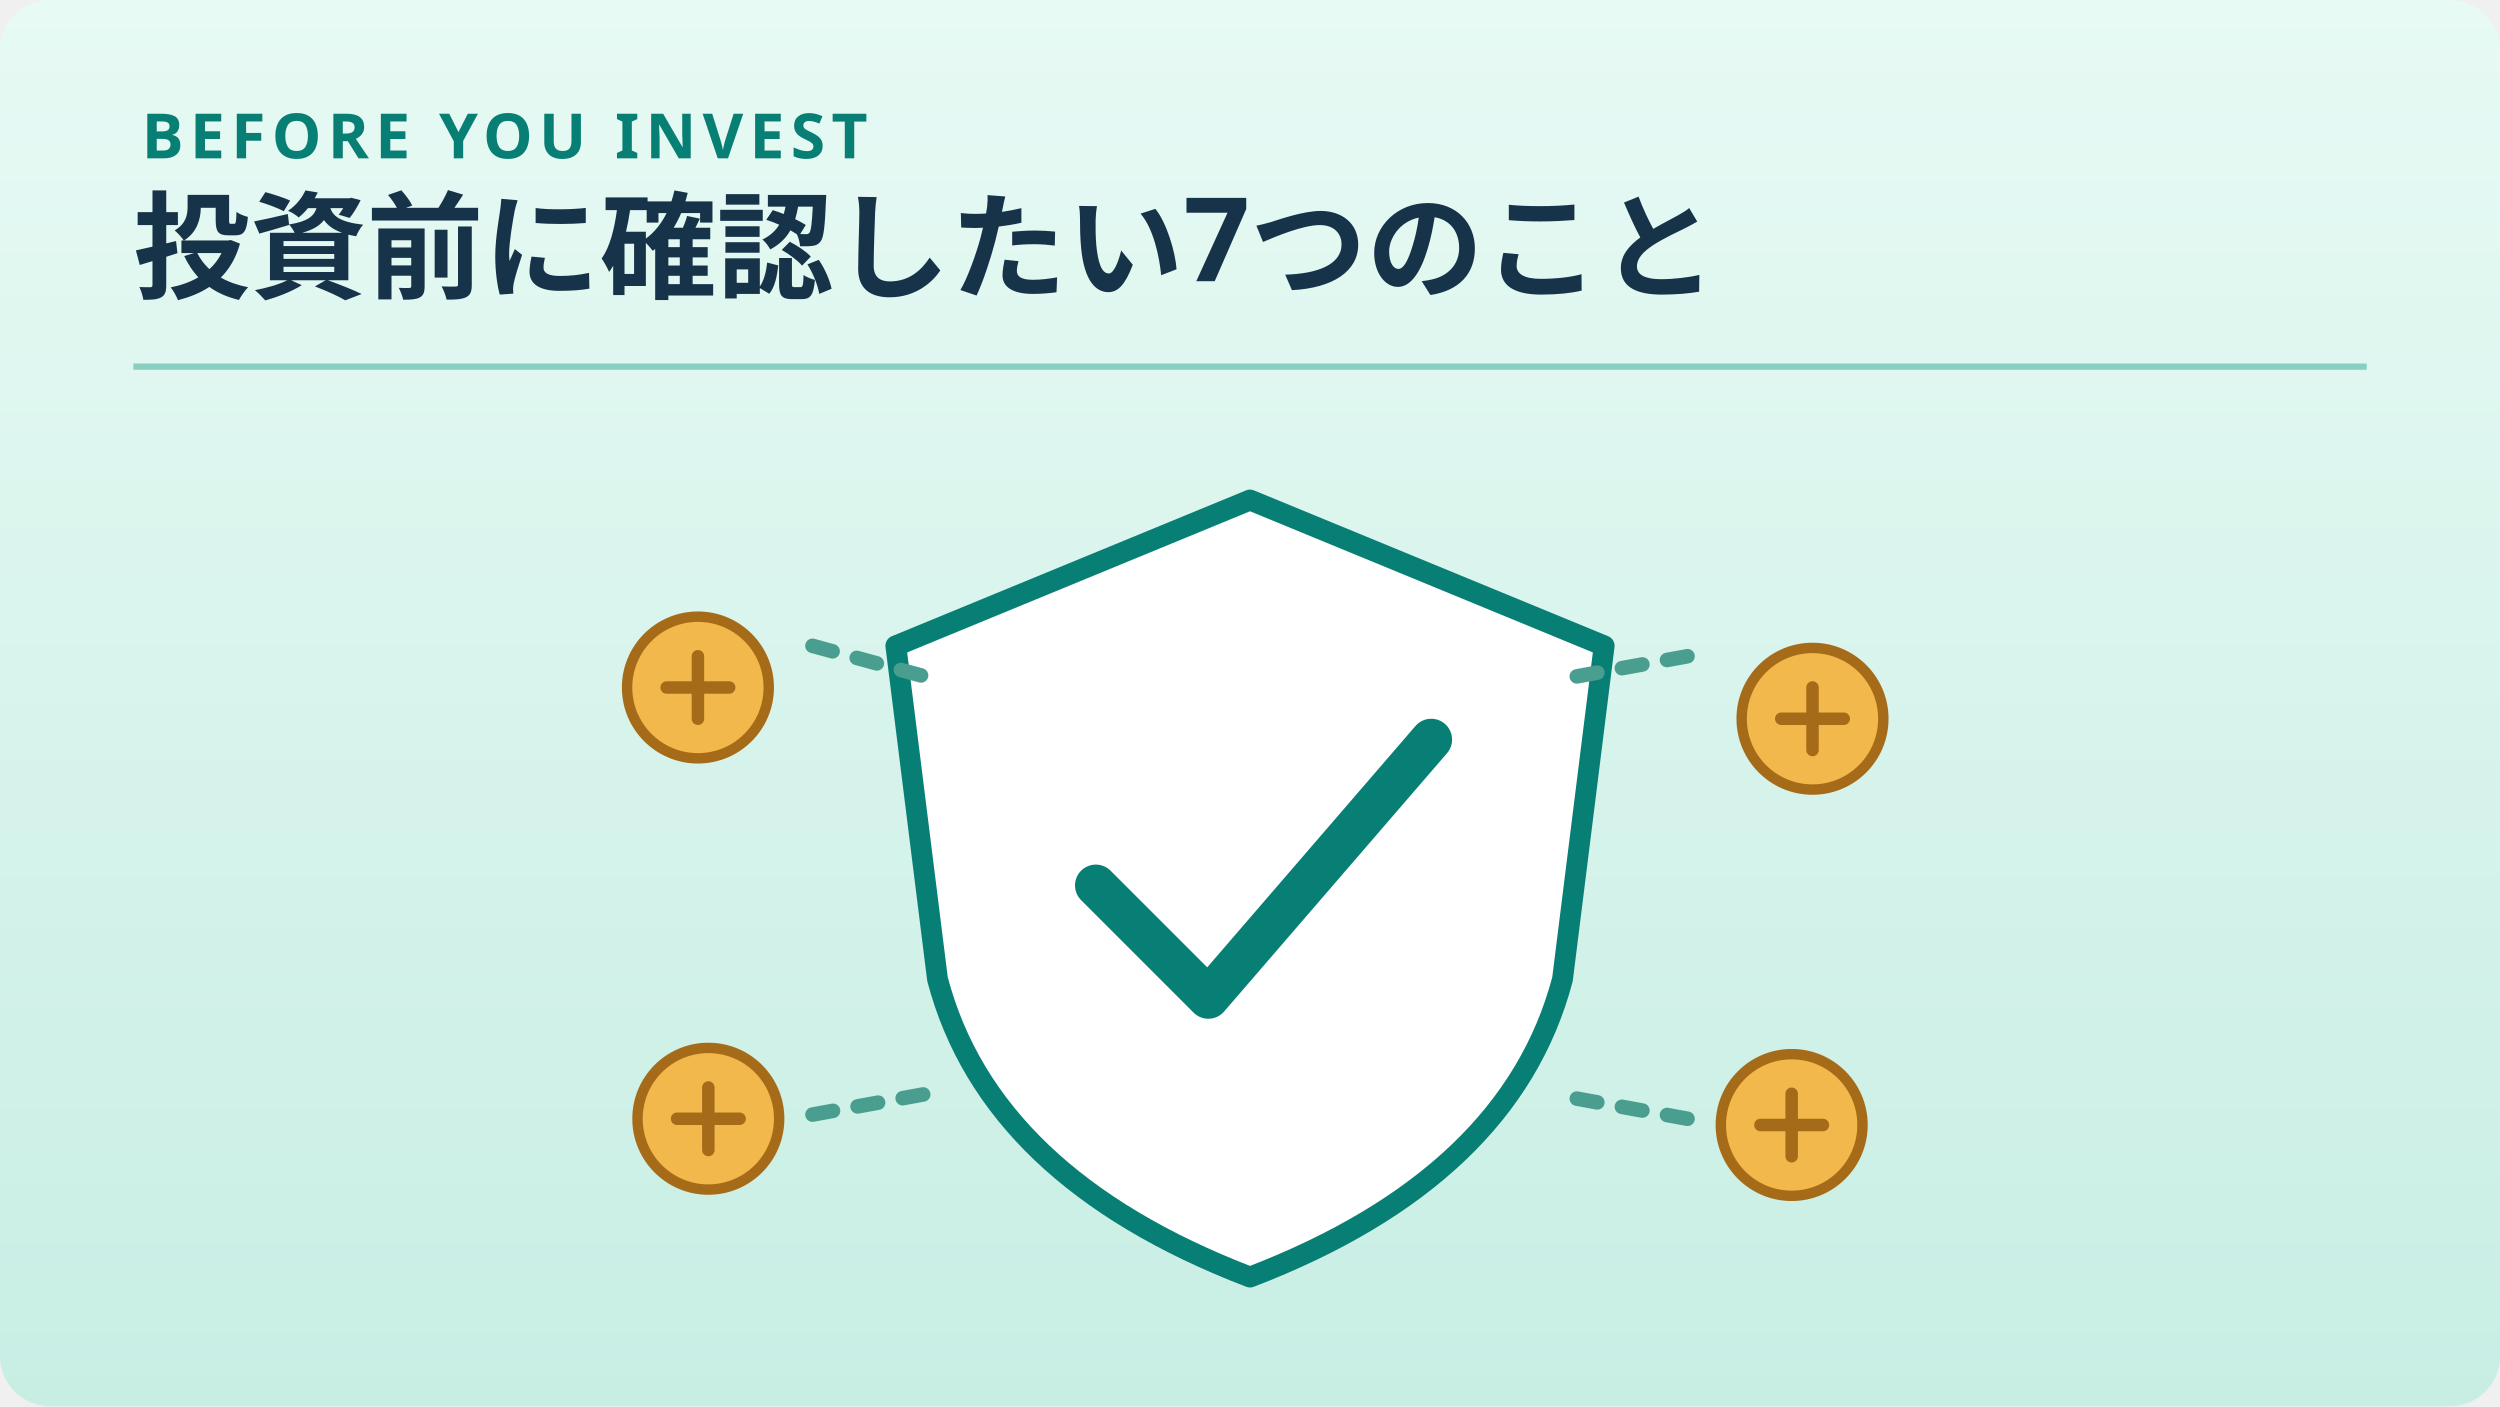
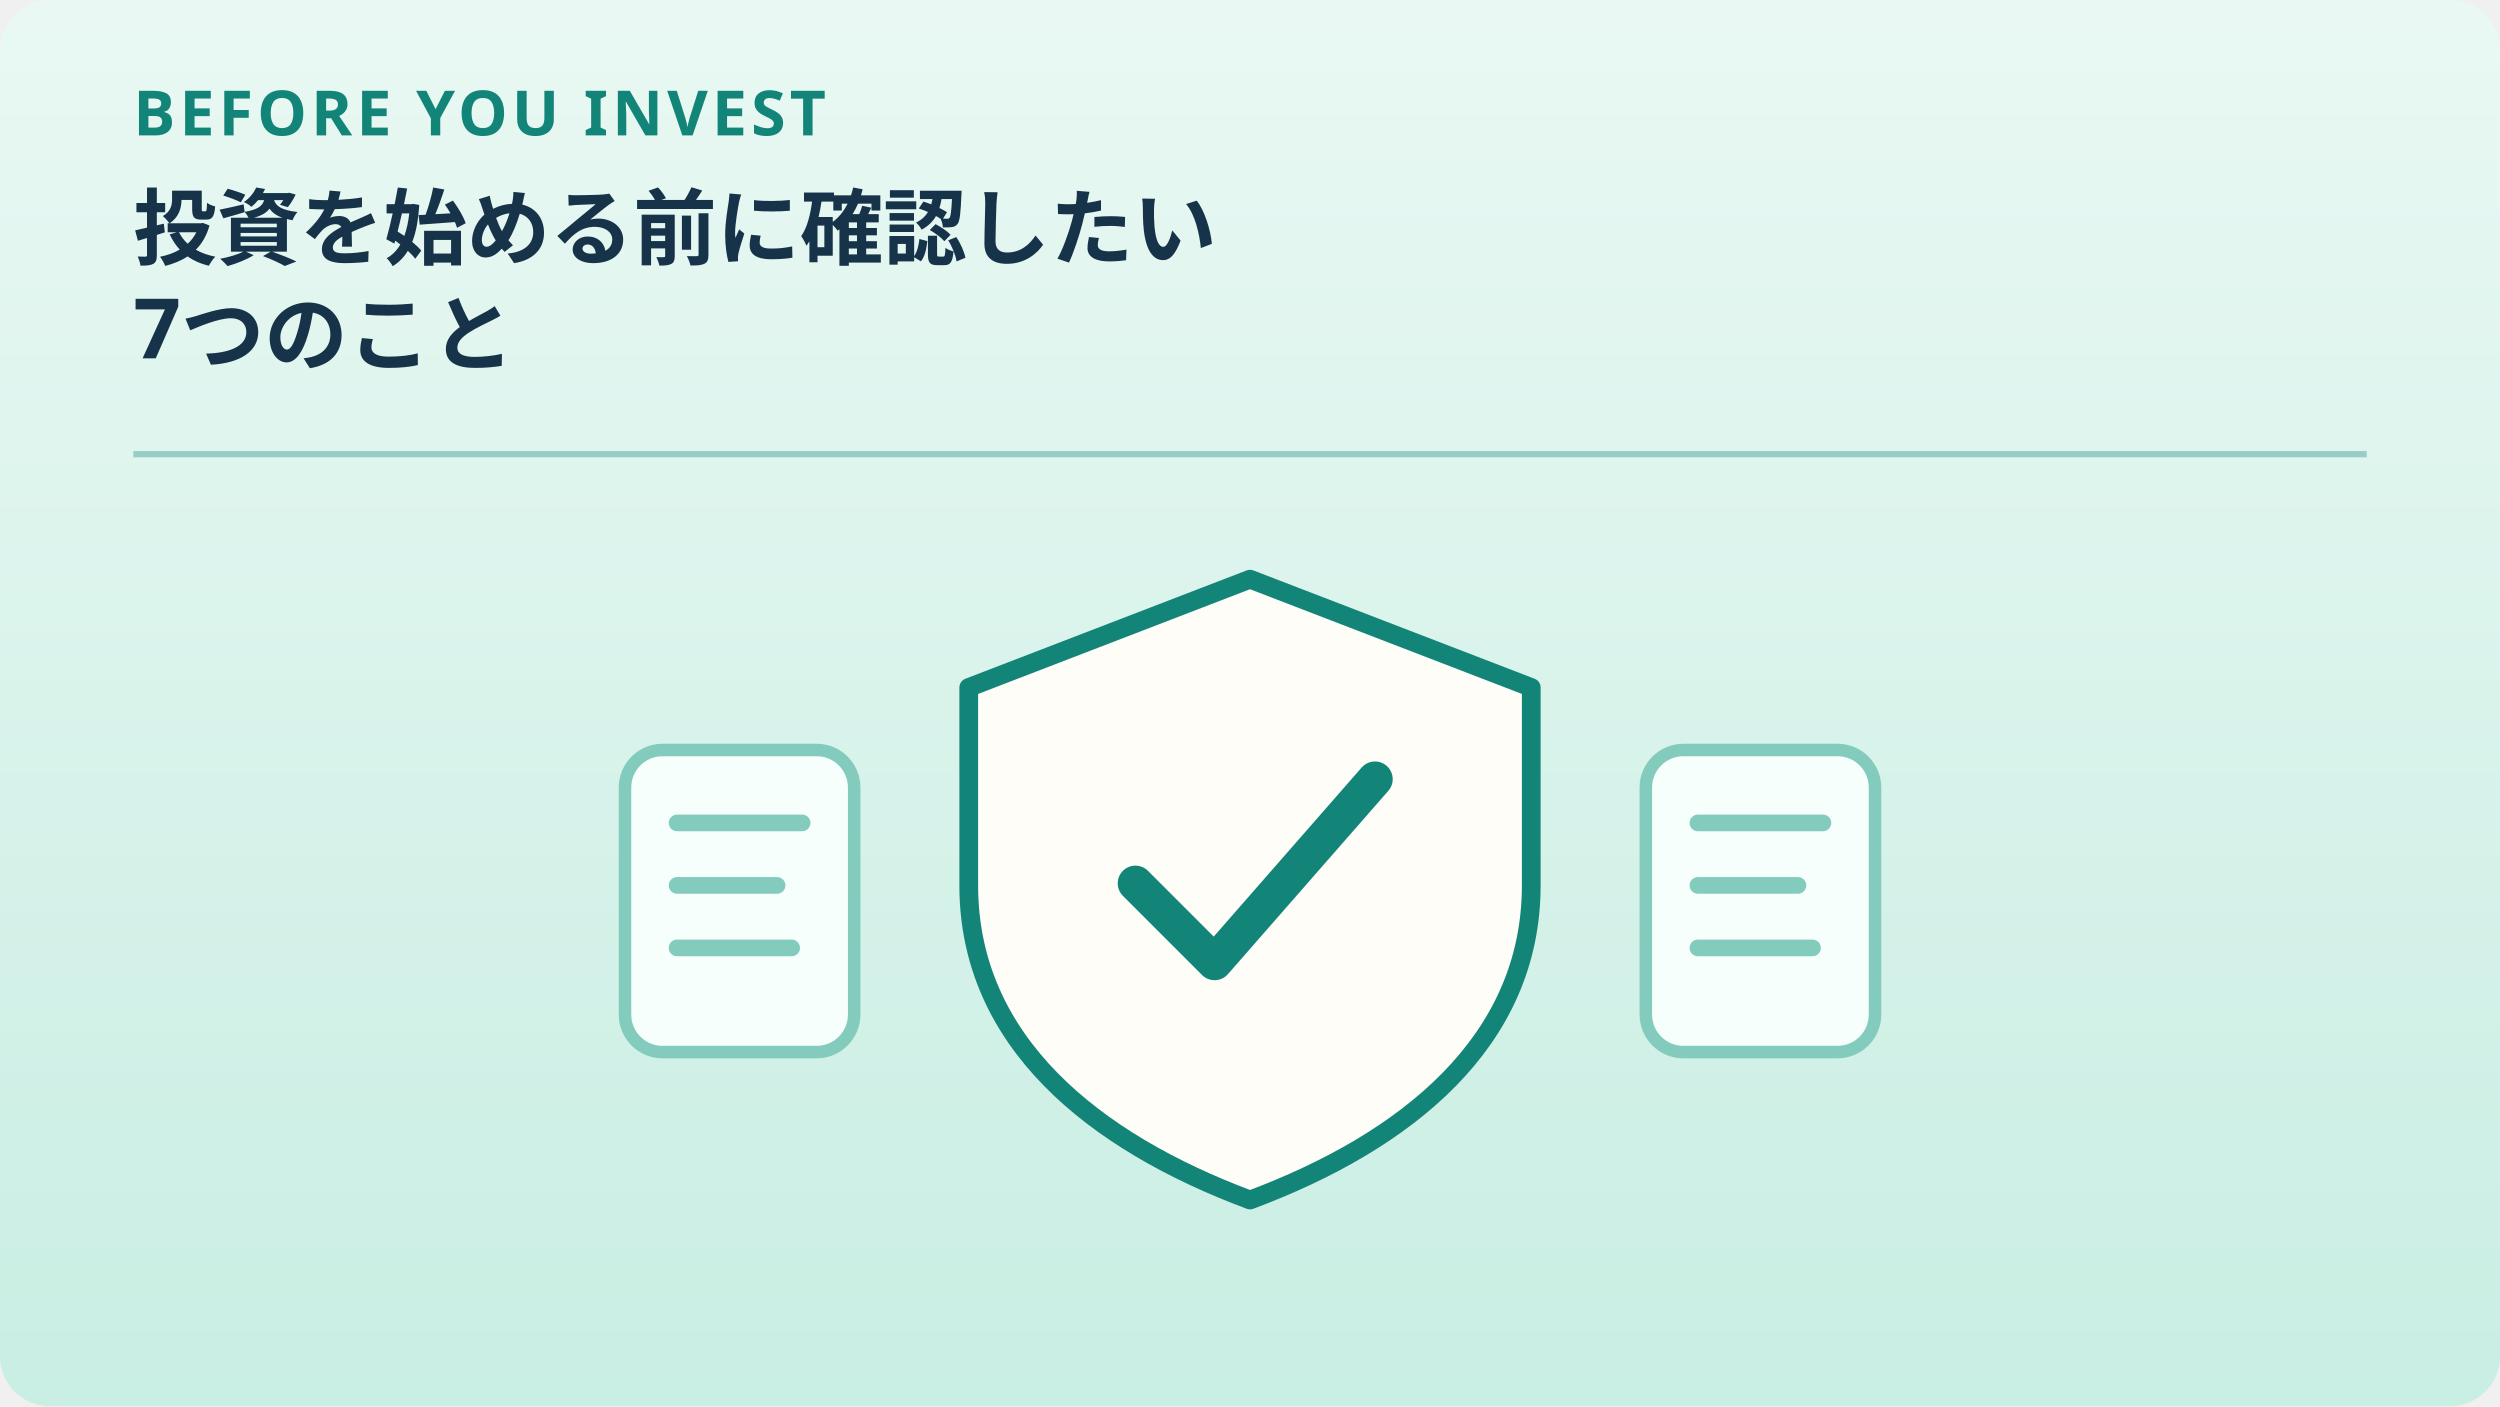
- <svg xmlns="http://www.w3.org/2000/svg" width="1200" height="675" viewBox="0 0 1200 675">
+ <svg xmlns="http://www.w3.org/2000/svg" width="1200" height="675" viewBox="0 0 1200 675" role="img" aria-label="投資を始める前に確認したい7つのこと">
  <defs>
-     <linearGradient id="bg" x2="0" y2="1">
-       <stop stop-color="#e7faf4" />
-       <stop offset="1" stop-color="#c8eee4" />
+     <linearGradient id="bg" x1="0" y1="0" x2="0" y2="1">
+       <stop stop-color="#e9f8f3" />
+       <stop offset="1" stop-color="#c9eee3" />
    </linearGradient>
  </defs>
  <rect width="1200" height="675" rx="24" fill="url(#bg)" />
-   <text x="64" y="139" font-family="sans-serif" font-size="56" font-weight="800" fill="#17334a">投資前に確認したい7つのこと</text>
-   <text x="68" y="76" font-family="sans-serif" font-size="30" font-weight="700" letter-spacing="3" fill="#087f75">BEFORE YOU INVEST</text>
-   <path d="M64 176H1136" stroke="#87cfc0" stroke-width="3" />
-   <g transform="translate(600 425)">
-     <path d="M0 -185L170 -115L150 45Q125 140 0 188Q-125 140 -150 45L-170 -115Z" fill="#fff" stroke="#087f75" stroke-width="10" stroke-linejoin="round" />
-     <path d="M-74 0L-20 54L87 -70" fill="none" stroke="#087f75" stroke-width="20" stroke-linecap="round" stroke-linejoin="round" />
-     <g fill="#f2b84b" stroke="#a66b19" stroke-width="5">
-       <circle cx="-265" cy="-95" r="34" />
-       <circle cx="270" cy="-80" r="34" />
-       <circle cx="-260" cy="112" r="34" />
-       <circle cx="260" cy="115" r="34" />
-     </g>
-     <g stroke="#a66b19" stroke-width="6" stroke-linecap="round">
-       <path d="M-280 -95h30M-265 -110v30M255 -80h30M270 -95v30M-275 112h30M-260 97v30M245 115h30M260 100v30" />
-     </g>
-     <path d="M-210 -115L-155 -100M210 -110L155 -100M-210 110L-155 100M210 112L155 102" stroke="#4a9e90" stroke-width="7" stroke-linecap="round" stroke-dasharray="10 12" />
+   <text x="64" y="65" font-family="sans-serif" font-size="30" font-weight="700" letter-spacing="2" fill="#138578">BEFORE YOU INVEST</text>
+   <text x="64" y="124" font-family="sans-serif" font-size="40" font-weight="800" fill="#17334a">
+     <tspan x="64" dy="0">投資を始める前に確認したい</tspan>
+     <tspan x="64" dy="48">7つのこと</tspan>
+   </text>
+   <path d="M64 218H1136" stroke="#138578" stroke-opacity=".35" stroke-width="3" />
+   <g stroke-linecap="round" stroke-linejoin="round">
+     <path d="M600 278 L735 330 V425 C735 500 675 548 600 576 C525 548 465 500 465 425 V330Z" fill="#fffdf8" stroke="#138578" stroke-width="9" />
+     <path d="M545 424 l38 38 77 -88" fill="none" stroke="#138578" stroke-width="17" />
+     <rect x="300" y="360" width="110" height="145" rx="18" fill="#f7fffc" stroke="#83cbbd" stroke-width="6" />
+     <path d="M325 395h60M325 425h48M325 455h55" stroke="#83cbbd" stroke-width="8" />
+     <rect x="790" y="360" width="110" height="145" rx="18" fill="#f7fffc" stroke="#83cbbd" stroke-width="6" />
+     <path d="M815 395h60M815 425h48M815 455h55" stroke="#83cbbd" stroke-width="8" />
  </g>
</svg>
